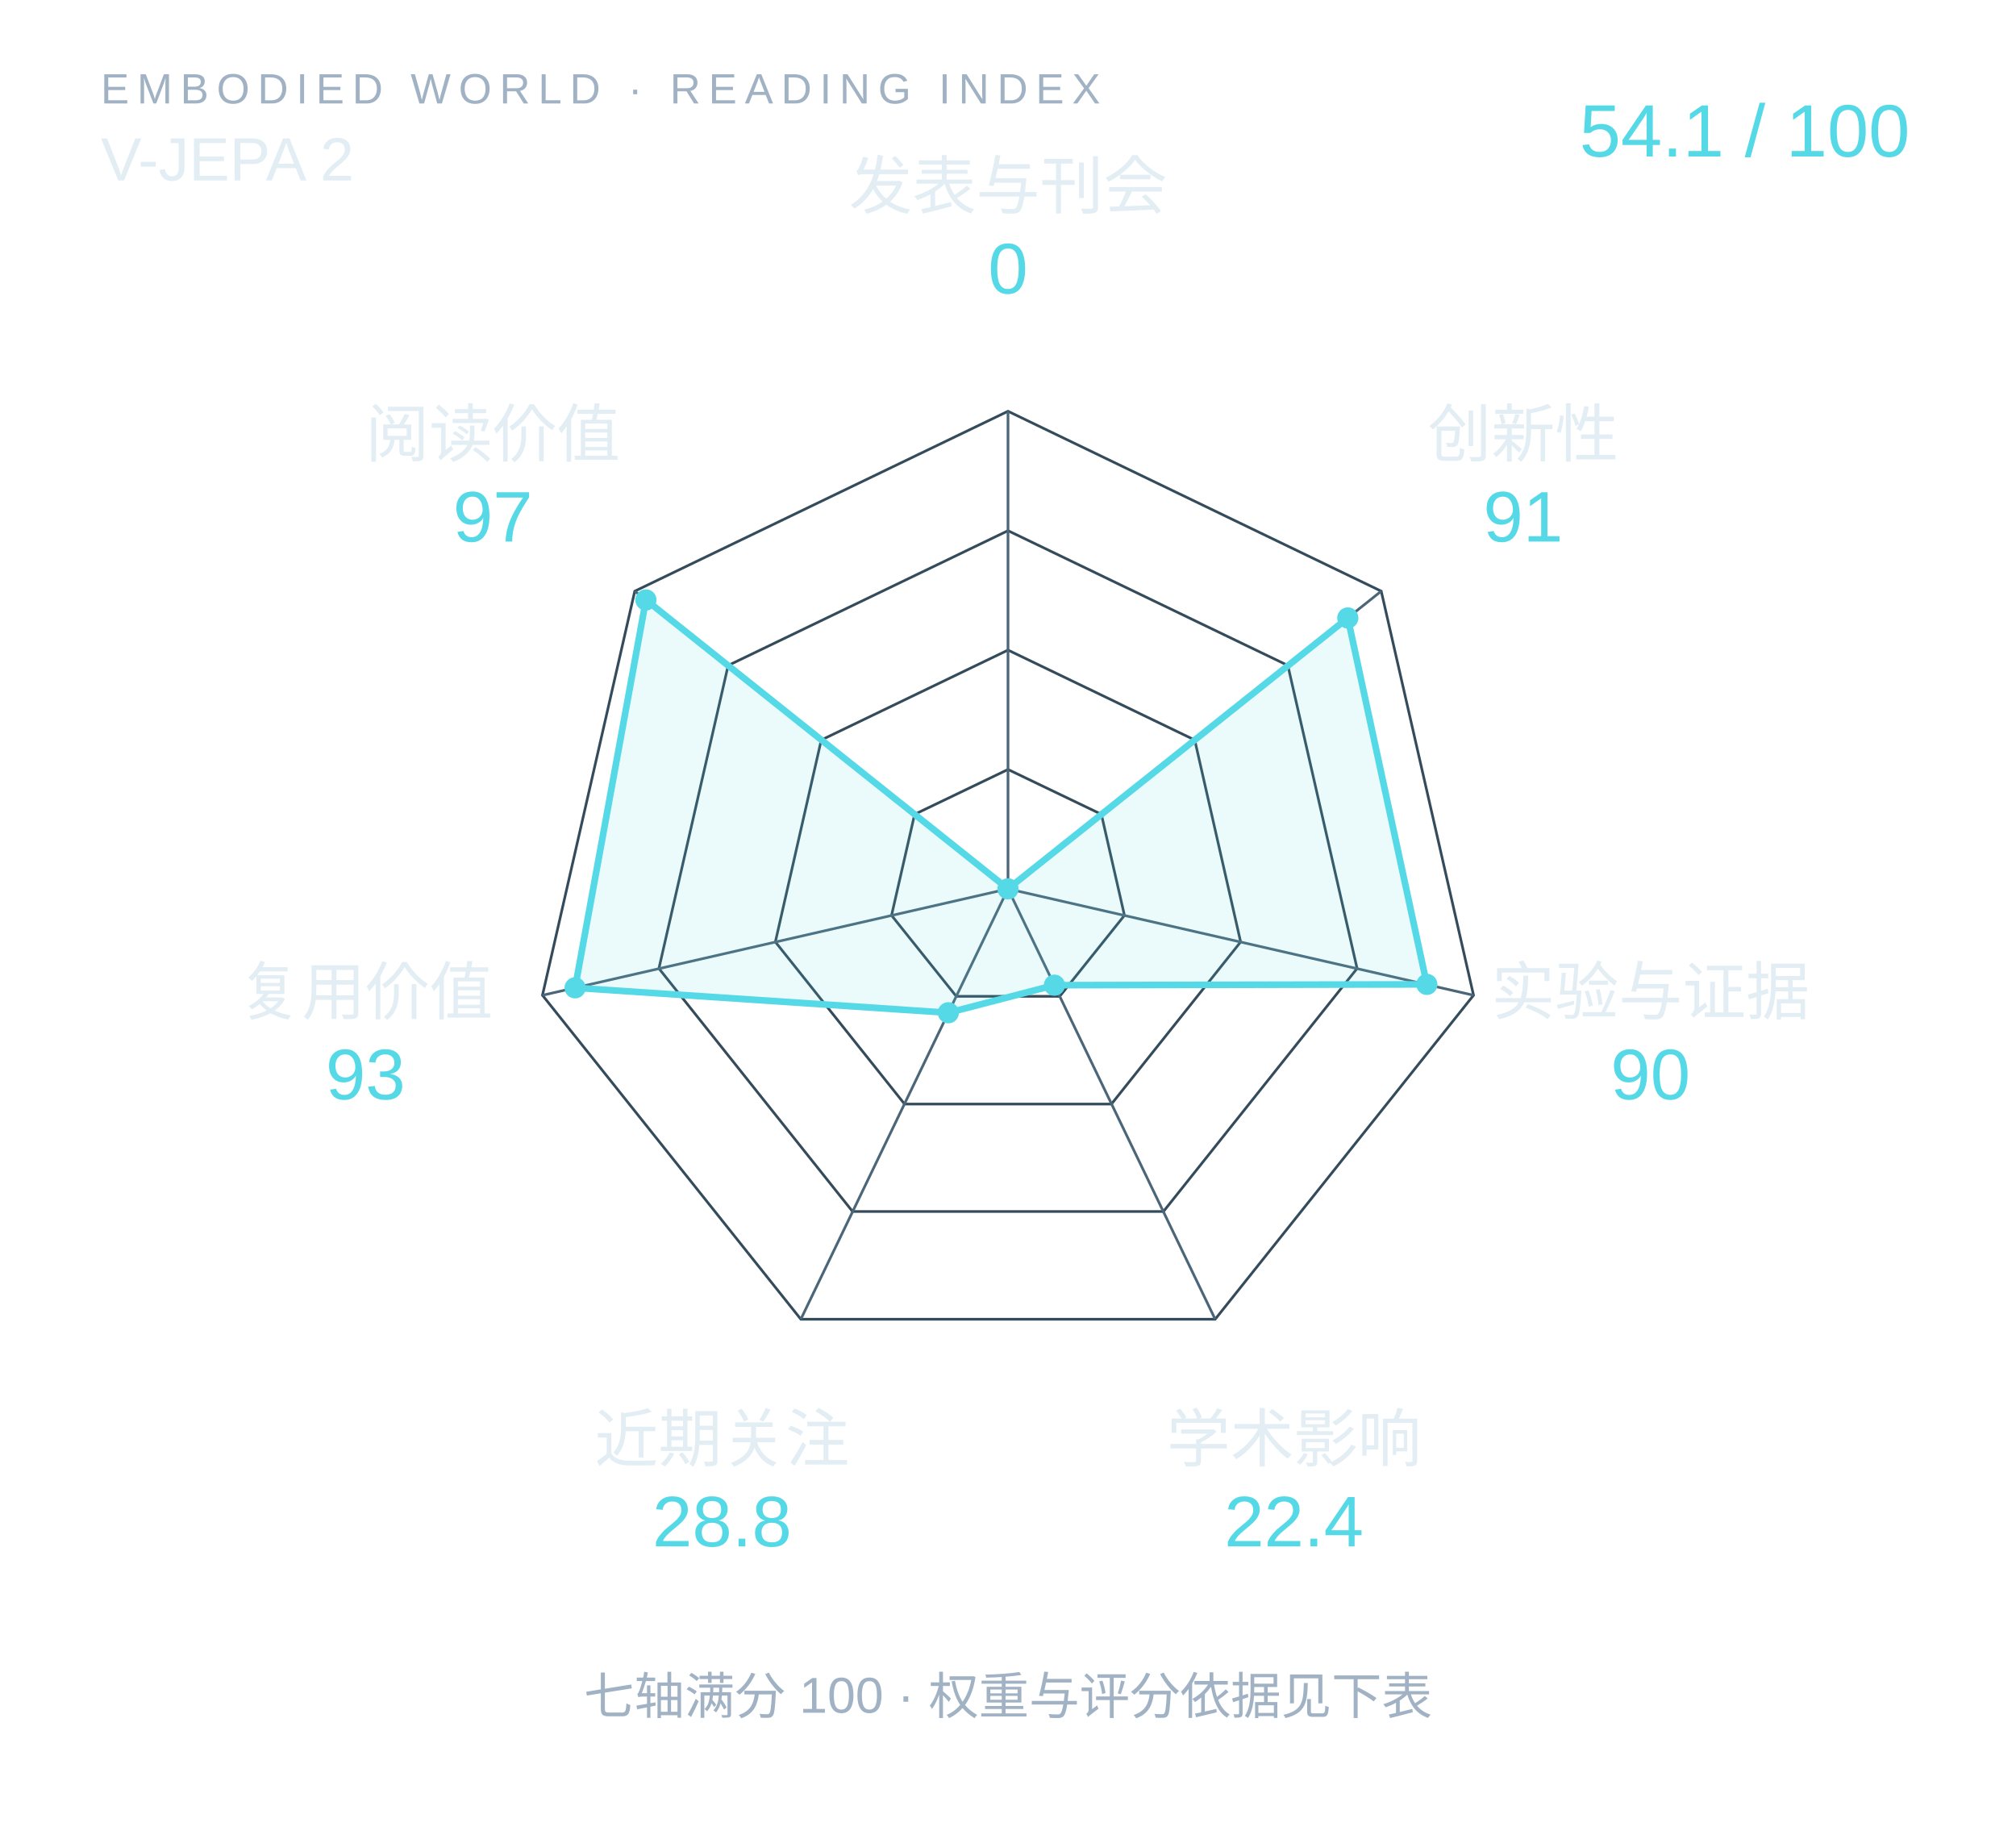
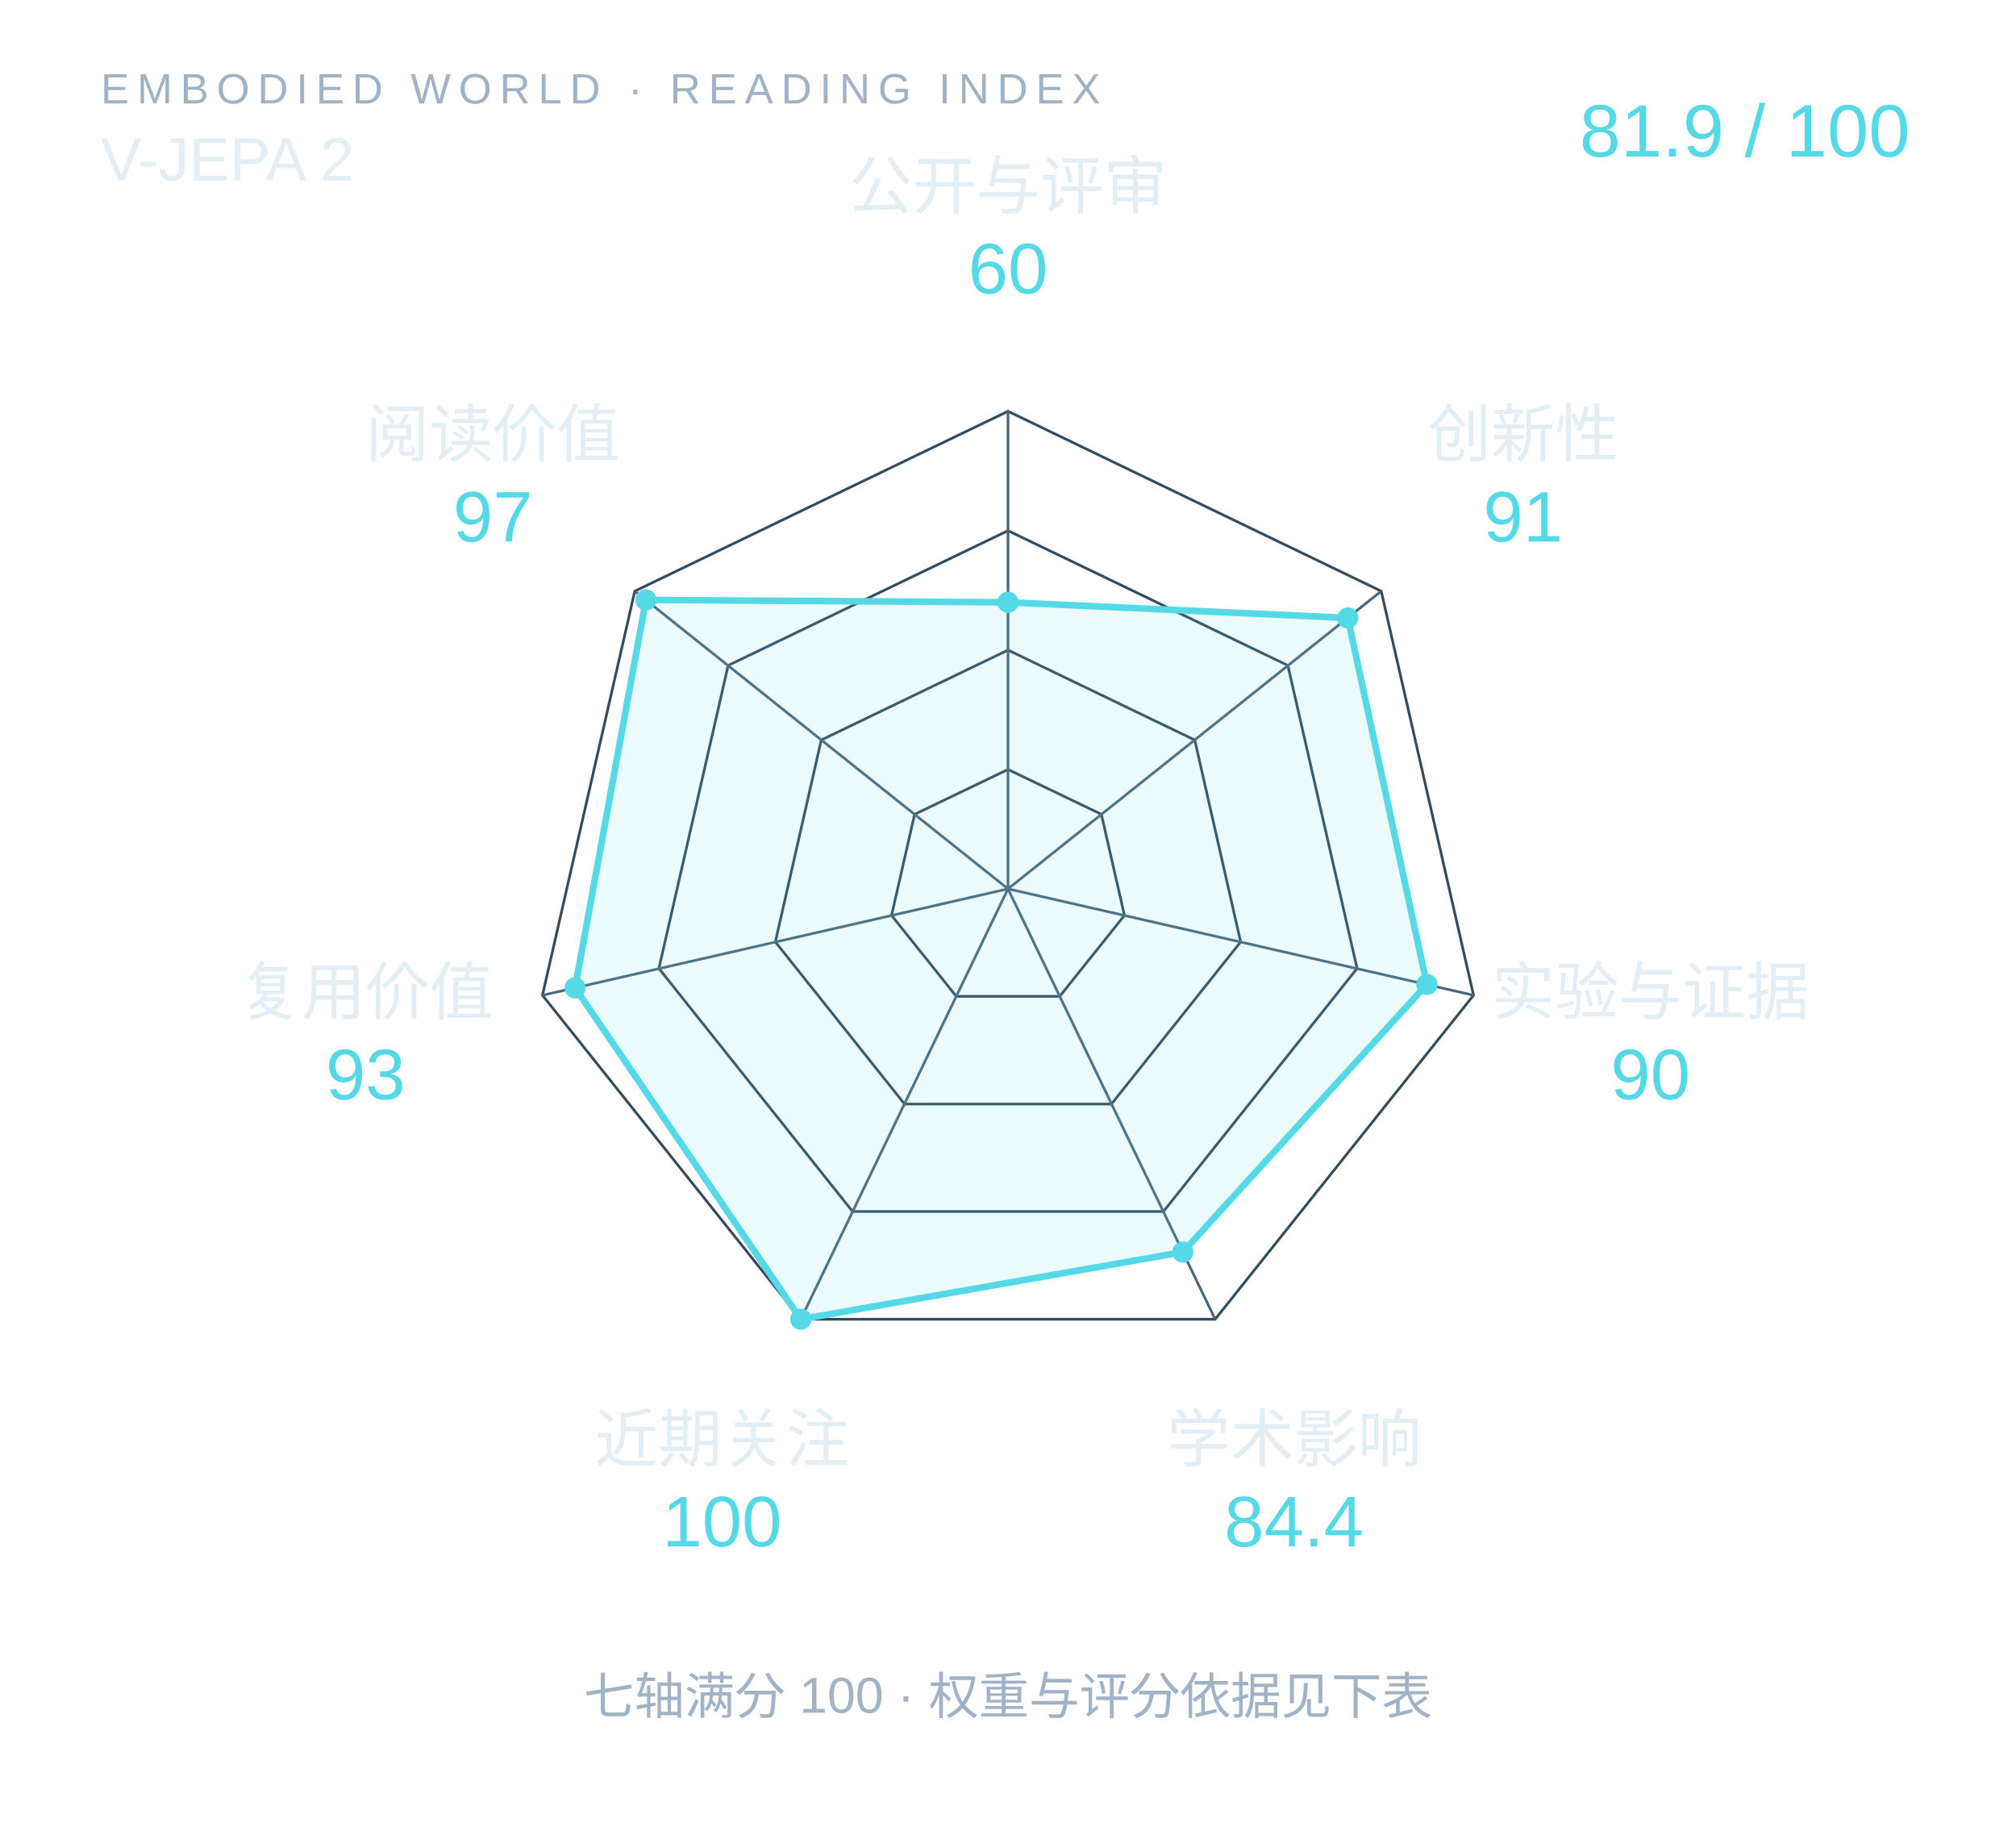
<svg xmlns="http://www.w3.org/2000/svg" width="760" height="690" viewBox="0 0 760 690" role="img">
  <g font-family="Arial, PingFang SC, sans-serif" fill="#e2edf4">
    <text x="38" y="39" font-size="16" letter-spacing="3" fill="#a0b2c3">EMBODIED WORLD · READING INDEX</text>
    <text x="38" y="68" font-size="23">V-JEPA 2</text>
-     <text x="720" y="59" font-size="28" text-anchor="end" fill="#55d9e7">54.1 / 100</text>
+     <text x="720" y="59" font-size="28" text-anchor="end" fill="#55d9e7">81.9 / 100</text>
    <polygon points="380.0,290.0 415.2,306.9 423.9,345.0 399.5,375.5 360.5,375.5 336.1,345.0 344.8,306.9" fill="none" stroke="#344b5b" stroke-width="1" />
    <polygon points="380.0,245.0 450.4,278.9 467.7,355.0 419.0,416.1 341.0,416.1 292.3,355.0 309.6,278.9" fill="none" stroke="#344b5b" stroke-width="1" />
    <polygon points="380.0,200.0 485.5,250.8 511.6,365.0 438.6,456.6 321.4,456.6 248.4,365.0 274.5,250.8" fill="none" stroke="#344b5b" stroke-width="1" />
    <polygon points="380.0,155.0 520.7,222.8 555.5,375.1 458.1,497.2 301.9,497.2 204.5,375.1 239.3,222.8" fill="none" stroke="#344b5b" stroke-width="1" />
    <line x1="380" y1="335" x2="380.0" y2="155.0" stroke="#4b6678" stroke-width="1" />
    <line x1="380" y1="335" x2="520.7" y2="222.8" stroke="#4b6678" stroke-width="1" />
    <line x1="380" y1="335" x2="555.5" y2="375.1" stroke="#4b6678" stroke-width="1" />
    <line x1="380" y1="335" x2="458.1" y2="497.2" stroke="#4b6678" stroke-width="1" />
    <line x1="380" y1="335" x2="301.9" y2="497.2" stroke="#4b6678" stroke-width="1" />
    <line x1="380" y1="335" x2="204.5" y2="375.1" stroke="#4b6678" stroke-width="1" />
    <line x1="380" y1="335" x2="239.3" y2="222.8" stroke="#4b6678" stroke-width="1" />
-     <polygon points="380.0,335.0 508.1,232.9 537.9,371.0 397.5,371.3 357.5,381.7 216.8,372.3 243.5,226.1" fill="#55d9e7" fill-opacity=".12" stroke="#55d9e7" stroke-width="2.5" stroke-linejoin="round" />
-     <text x="380.0" y="78.6" font-size="24" text-anchor="middle">发表与刊会</text>
-     <text x="380.0" y="110.6" font-size="27" fill="#55d9e7" text-anchor="middle">0</text>
-     <circle cx="380.0" cy="335.0" r="4" fill="#55d9e7" />
+     <polygon points="380.0,227.0 508.1,232.9 537.9,371.0 445.9,471.9 301.9,497.2 216.8,372.3 243.5,226.1" fill="#55d9e7" fill-opacity=".12" stroke="#55d9e7" stroke-width="2.5" stroke-linejoin="round" />
+     <text x="380.0" y="78.6" font-size="24" text-anchor="middle">公开与评审</text>
+     <text x="380.0" y="110.6" font-size="27" fill="#55d9e7" text-anchor="middle">60</text>
+     <circle cx="380.0" cy="227.0" r="4" fill="#55d9e7" />
    <text x="574.2" y="172.1" font-size="24" text-anchor="middle">创新性</text>
    <text x="574.2" y="204.1" font-size="27" fill="#55d9e7" text-anchor="middle">91</text>
    <circle cx="508.1" cy="232.9" r="4" fill="#55d9e7" />
    <text x="622.2" y="382.3" font-size="24" text-anchor="middle">实验与证据</text>
    <text x="622.2" y="414.3" font-size="27" fill="#55d9e7" text-anchor="middle">90</text>
    <circle cx="537.9" cy="371.0" r="4" fill="#55d9e7" />
    <text x="487.8" y="550.8" font-size="24" text-anchor="middle">学术影响</text>
-     <text x="487.8" y="582.8" font-size="27" fill="#55d9e7" text-anchor="middle">22.4</text>
-     <circle cx="397.5" cy="371.3" r="4" fill="#55d9e7" />
+     <text x="487.8" y="582.8" font-size="27" fill="#55d9e7" text-anchor="middle">84.4</text>
+     <circle cx="445.9" cy="471.9" r="4" fill="#55d9e7" />
    <text x="272.2" y="550.8" font-size="24" text-anchor="middle">近期关注</text>
-     <text x="272.2" y="582.8" font-size="27" fill="#55d9e7" text-anchor="middle">28.8</text>
-     <circle cx="357.5" cy="381.7" r="4" fill="#55d9e7" />
+     <text x="272.2" y="582.8" font-size="27" fill="#55d9e7" text-anchor="middle">100</text>
+     <circle cx="301.9" cy="497.2" r="4" fill="#55d9e7" />
    <text x="137.8" y="382.3" font-size="24" text-anchor="middle">复用价值</text>
    <text x="137.8" y="414.3" font-size="27" fill="#55d9e7" text-anchor="middle">93</text>
    <circle cx="216.8" cy="372.3" r="4" fill="#55d9e7" />
    <text x="185.8" y="172.1" font-size="24" text-anchor="middle">阅读价值</text>
    <text x="185.8" y="204.1" font-size="27" fill="#55d9e7" text-anchor="middle">97</text>
    <circle cx="243.5" cy="226.1" r="4" fill="#55d9e7" />
    <text x="380" y="646" font-size="19" text-anchor="middle" fill="#a0b2c3">七轴满分 100 · 权重与评分依据见下表</text>
  </g>
</svg>
